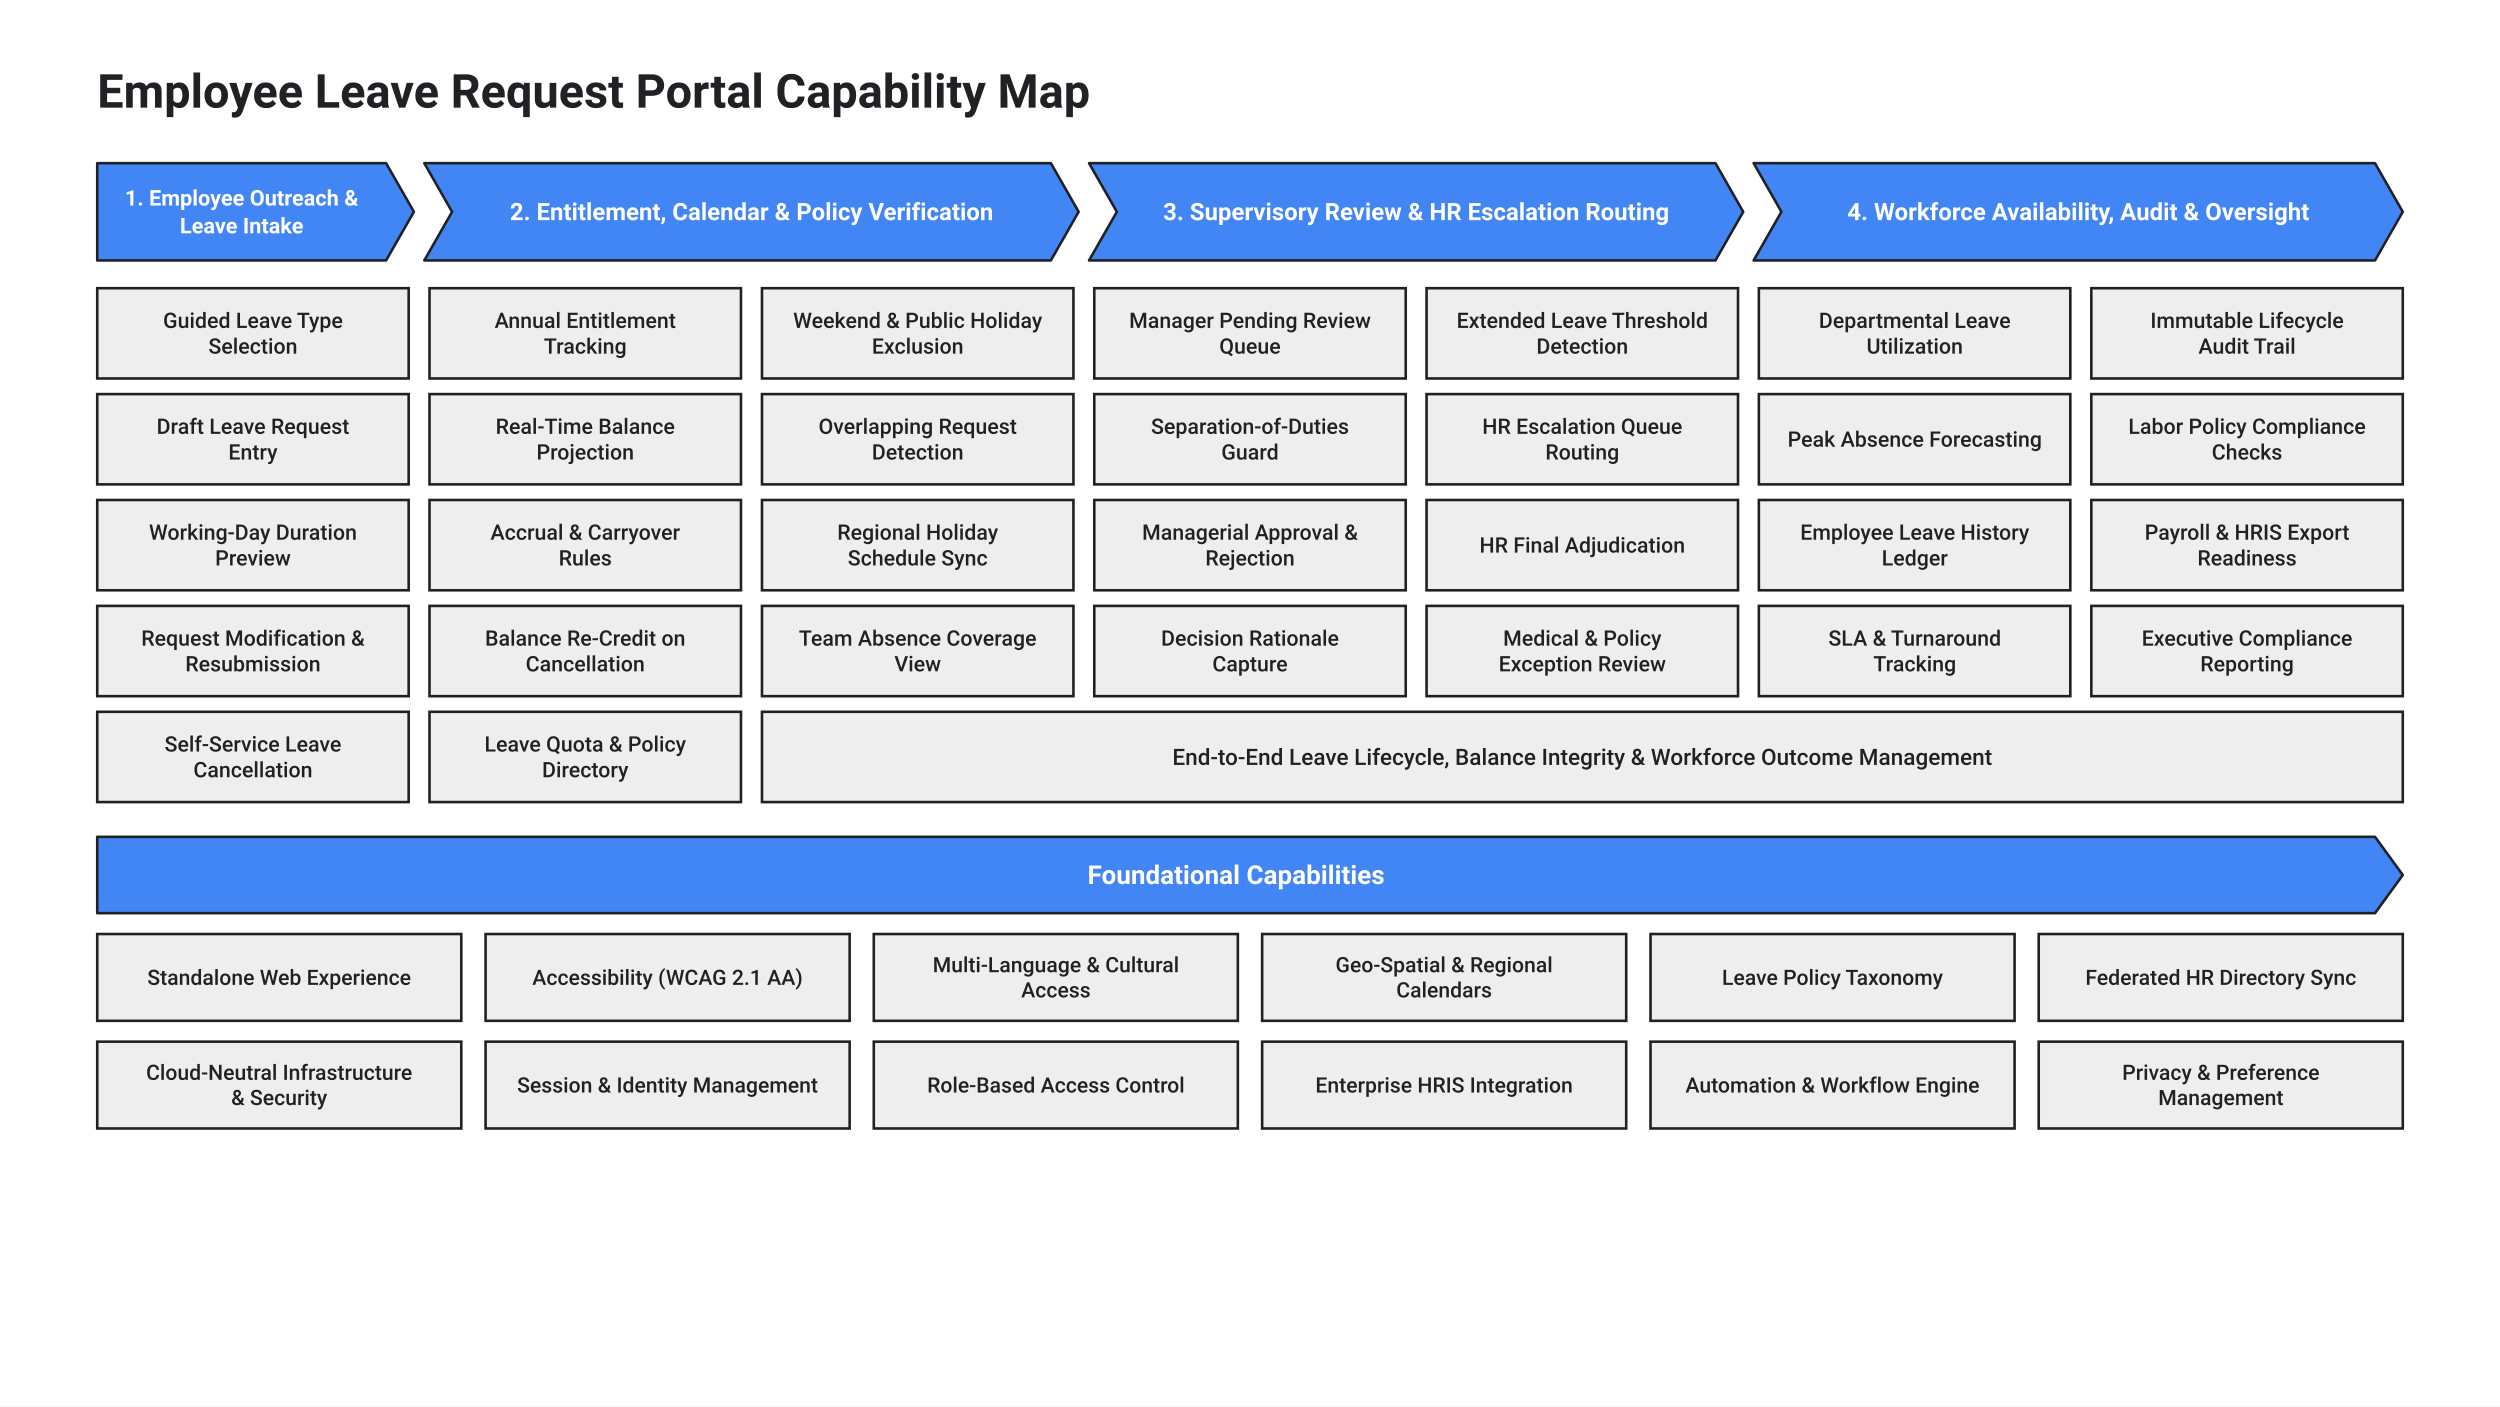
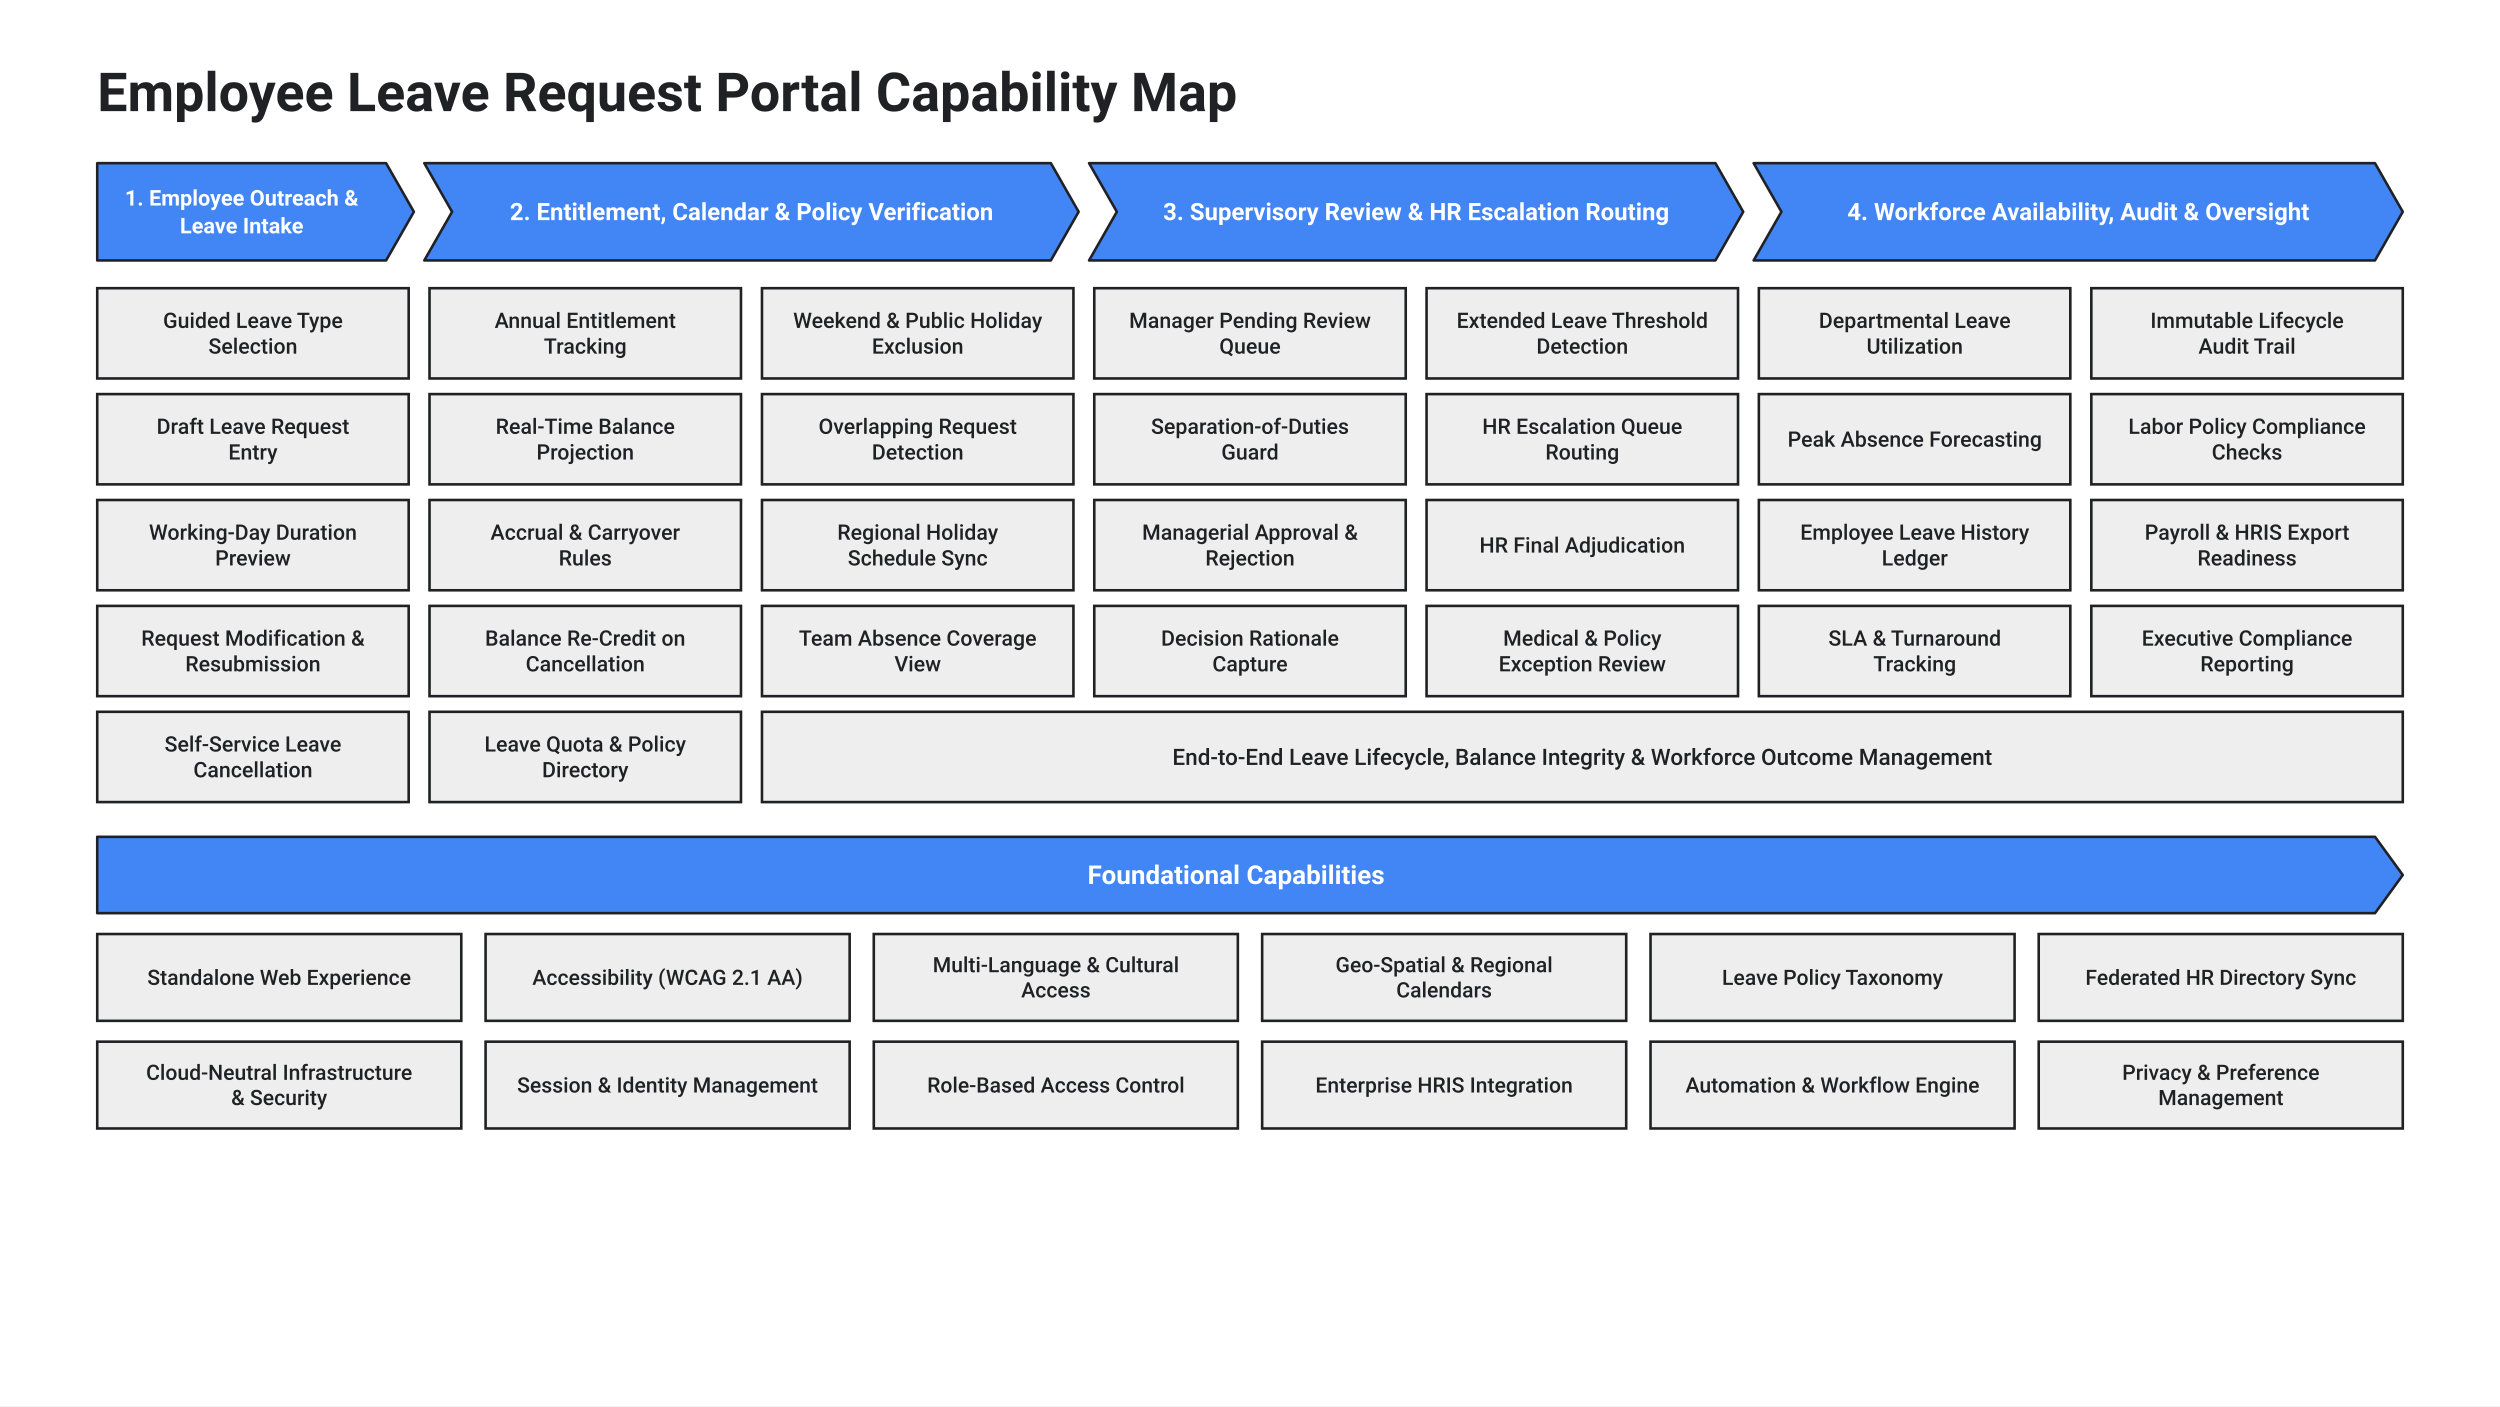
<svg xmlns="http://www.w3.org/2000/svg" viewBox="0 0 1440 810" width="1440" height="810" font-family="'Google Sans', 'Roboto', 'Inter', -apple-system, BlinkMacSystemFont, 'Segoe UI', Arial, sans-serif">
  <rect x="0" y="0" width="1440" height="810" fill="#FFFFFF" />
-   <text x="56.0" y="62" font-size="27" font-weight="700" fill="#202124">Employee Leave Request Portal Capability Map</text>
+   <text x="56.0" y="64" font-size="31" font-weight="700" fill="#202124">Employee Leave Request Portal Capability Map</text>
  <polygon points="56.0,94.0 222.4,94.0 238.4,122.0 222.4,150.0 56.0,150.0" fill="#4285F4" stroke="#202124" stroke-width="1.5" stroke-linejoin="round" />
  <text x="139.2" y="118.4" text-anchor="middle" font-size="12.5" font-weight="700" fill="#FFFFFF">1. Employee Outreach &amp;</text>
  <text x="139.2" y="134.4" text-anchor="middle" font-size="12.5" font-weight="700" fill="#FFFFFF">Leave Intake</text>
  <polygon points="244.4,94.0 605.3,94.0 621.3,122.0 605.3,150.0 244.4,150.0 260.4,122.0" fill="#4285F4" stroke="#202124" stroke-width="1.5" stroke-linejoin="round" />
  <text x="432.9" y="126.8" text-anchor="middle" font-size="13.8" font-weight="700" fill="#FFFFFF">2. Entitlement, Calendar &amp; Policy Verification</text>
  <polygon points="627.3,94.0 988.1,94.0 1004.1,122.0 988.1,150.0 627.3,150.0 643.3,122.0" fill="#4285F4" stroke="#202124" stroke-width="1.5" stroke-linejoin="round" />
  <text x="815.7" y="126.8" text-anchor="middle" font-size="13.8" font-weight="700" fill="#FFFFFF">3. Supervisory Review &amp; HR Escalation Routing</text>
  <polygon points="1010.1,94.0 1368.0,94.0 1384.0,122.0 1368.0,150.0 1010.1,150.0 1026.1,122.0" fill="#4285F4" stroke="#202124" stroke-width="1.5" stroke-linejoin="round" />
  <text x="1197.1" y="126.8" text-anchor="middle" font-size="13.8" font-weight="700" fill="#FFFFFF">4. Workforce Availability, Audit &amp; Oversight</text>
  <rect x="56.0" y="166.0" width="179.4" height="52.0" fill="#EEEEEE" stroke="#202124" stroke-width="1.5" />
  <text x="145.7" y="188.9" text-anchor="middle" font-size="12.3" font-weight="500" fill="#202124">Guided Leave Type</text>
  <text x="145.7" y="203.7" text-anchor="middle" font-size="12.3" font-weight="500" fill="#202124">Selection</text>
  <rect x="56.0" y="227.0" width="179.4" height="52.0" fill="#EEEEEE" stroke="#202124" stroke-width="1.5" />
  <text x="145.7" y="249.9" text-anchor="middle" font-size="12.3" font-weight="500" fill="#202124">Draft Leave Request</text>
  <text x="145.7" y="264.7" text-anchor="middle" font-size="12.3" font-weight="500" fill="#202124">Entry</text>
  <rect x="56.0" y="288.0" width="179.4" height="52.0" fill="#EEEEEE" stroke="#202124" stroke-width="1.5" />
  <text x="145.7" y="310.9" text-anchor="middle" font-size="12.3" font-weight="500" fill="#202124">Working-Day Duration</text>
  <text x="145.7" y="325.7" text-anchor="middle" font-size="12.3" font-weight="500" fill="#202124">Preview</text>
  <rect x="56.0" y="349.0" width="179.4" height="52.0" fill="#EEEEEE" stroke="#202124" stroke-width="1.5" />
  <text x="145.7" y="371.9" text-anchor="middle" font-size="12.3" font-weight="500" fill="#202124">Request Modification &amp;</text>
  <text x="145.7" y="386.7" text-anchor="middle" font-size="12.3" font-weight="500" fill="#202124">Resubmission</text>
  <rect x="56.0" y="410.0" width="179.4" height="52.0" fill="#EEEEEE" stroke="#202124" stroke-width="1.5" />
  <text x="145.7" y="432.9" text-anchor="middle" font-size="12.3" font-weight="500" fill="#202124">Self-Service Leave</text>
  <text x="145.7" y="447.7" text-anchor="middle" font-size="12.3" font-weight="500" fill="#202124">Cancellation</text>
  <rect x="247.4" y="166.0" width="179.4" height="52.0" fill="#EEEEEE" stroke="#202124" stroke-width="1.5" />
  <text x="337.1" y="188.9" text-anchor="middle" font-size="12.3" font-weight="500" fill="#202124">Annual Entitlement</text>
  <text x="337.1" y="203.7" text-anchor="middle" font-size="12.3" font-weight="500" fill="#202124">Tracking</text>
  <rect x="247.4" y="227.0" width="179.4" height="52.0" fill="#EEEEEE" stroke="#202124" stroke-width="1.5" />
  <text x="337.1" y="249.9" text-anchor="middle" font-size="12.3" font-weight="500" fill="#202124">Real-Time Balance</text>
  <text x="337.1" y="264.7" text-anchor="middle" font-size="12.3" font-weight="500" fill="#202124">Projection</text>
  <rect x="247.4" y="288.0" width="179.4" height="52.0" fill="#EEEEEE" stroke="#202124" stroke-width="1.5" />
  <text x="337.1" y="310.9" text-anchor="middle" font-size="12.3" font-weight="500" fill="#202124">Accrual &amp; Carryover</text>
  <text x="337.1" y="325.7" text-anchor="middle" font-size="12.3" font-weight="500" fill="#202124">Rules</text>
  <rect x="247.4" y="349.0" width="179.4" height="52.0" fill="#EEEEEE" stroke="#202124" stroke-width="1.5" />
  <text x="337.1" y="371.9" text-anchor="middle" font-size="12.3" font-weight="500" fill="#202124">Balance Re-Credit on</text>
  <text x="337.1" y="386.7" text-anchor="middle" font-size="12.3" font-weight="500" fill="#202124">Cancellation</text>
  <rect x="247.4" y="410.0" width="179.4" height="52.0" fill="#EEEEEE" stroke="#202124" stroke-width="1.5" />
  <text x="337.1" y="432.9" text-anchor="middle" font-size="12.3" font-weight="500" fill="#202124">Leave Quota &amp; Policy</text>
  <text x="337.1" y="447.7" text-anchor="middle" font-size="12.3" font-weight="500" fill="#202124">Directory</text>
  <rect x="438.9" y="166.0" width="179.4" height="52.0" fill="#EEEEEE" stroke="#202124" stroke-width="1.5" />
  <text x="528.6" y="188.9" text-anchor="middle" font-size="12.3" font-weight="500" fill="#202124">Weekend &amp; Public Holiday</text>
  <text x="528.6" y="203.7" text-anchor="middle" font-size="12.3" font-weight="500" fill="#202124">Exclusion</text>
  <rect x="438.9" y="227.0" width="179.4" height="52.0" fill="#EEEEEE" stroke="#202124" stroke-width="1.5" />
  <text x="528.6" y="249.9" text-anchor="middle" font-size="12.3" font-weight="500" fill="#202124">Overlapping Request</text>
  <text x="528.6" y="264.7" text-anchor="middle" font-size="12.3" font-weight="500" fill="#202124">Detection</text>
  <rect x="438.9" y="288.0" width="179.4" height="52.0" fill="#EEEEEE" stroke="#202124" stroke-width="1.5" />
  <text x="528.6" y="310.9" text-anchor="middle" font-size="12.3" font-weight="500" fill="#202124">Regional Holiday</text>
  <text x="528.6" y="325.7" text-anchor="middle" font-size="12.3" font-weight="500" fill="#202124">Schedule Sync</text>
  <rect x="438.9" y="349.0" width="179.4" height="52.0" fill="#EEEEEE" stroke="#202124" stroke-width="1.5" />
  <text x="528.6" y="371.9" text-anchor="middle" font-size="12.3" font-weight="500" fill="#202124">Team Absence Coverage</text>
  <text x="528.6" y="386.7" text-anchor="middle" font-size="12.3" font-weight="500" fill="#202124">View</text>
  <rect x="630.3" y="166.0" width="179.4" height="52.0" fill="#EEEEEE" stroke="#202124" stroke-width="1.5" />
  <text x="720.0" y="188.9" text-anchor="middle" font-size="12.3" font-weight="500" fill="#202124">Manager Pending Review</text>
  <text x="720.0" y="203.7" text-anchor="middle" font-size="12.3" font-weight="500" fill="#202124">Queue</text>
  <rect x="630.3" y="227.0" width="179.4" height="52.0" fill="#EEEEEE" stroke="#202124" stroke-width="1.5" />
  <text x="720.0" y="249.9" text-anchor="middle" font-size="12.3" font-weight="500" fill="#202124">Separation-of-Duties</text>
  <text x="720.0" y="264.7" text-anchor="middle" font-size="12.3" font-weight="500" fill="#202124">Guard</text>
  <rect x="630.3" y="288.0" width="179.4" height="52.0" fill="#EEEEEE" stroke="#202124" stroke-width="1.5" />
  <text x="720.0" y="310.9" text-anchor="middle" font-size="12.3" font-weight="500" fill="#202124">Managerial Approval &amp;</text>
  <text x="720.0" y="325.7" text-anchor="middle" font-size="12.3" font-weight="500" fill="#202124">Rejection</text>
  <rect x="630.3" y="349.0" width="179.4" height="52.0" fill="#EEEEEE" stroke="#202124" stroke-width="1.5" />
  <text x="720.0" y="371.9" text-anchor="middle" font-size="12.3" font-weight="500" fill="#202124">Decision Rationale</text>
  <text x="720.0" y="386.7" text-anchor="middle" font-size="12.3" font-weight="500" fill="#202124">Capture</text>
  <rect x="821.7" y="166.0" width="179.4" height="52.0" fill="#EEEEEE" stroke="#202124" stroke-width="1.5" />
  <text x="911.4" y="188.9" text-anchor="middle" font-size="12.3" font-weight="500" fill="#202124">Extended Leave Threshold</text>
  <text x="911.4" y="203.7" text-anchor="middle" font-size="12.3" font-weight="500" fill="#202124">Detection</text>
  <rect x="821.7" y="227.0" width="179.4" height="52.0" fill="#EEEEEE" stroke="#202124" stroke-width="1.5" />
  <text x="911.4" y="249.9" text-anchor="middle" font-size="12.3" font-weight="500" fill="#202124">HR Escalation Queue</text>
  <text x="911.4" y="264.7" text-anchor="middle" font-size="12.3" font-weight="500" fill="#202124">Routing</text>
  <rect x="821.7" y="288.0" width="179.4" height="52.0" fill="#EEEEEE" stroke="#202124" stroke-width="1.5" />
  <text x="911.4" y="318.3" text-anchor="middle" font-size="12.3" font-weight="500" fill="#202124">HR Final Adjudication</text>
  <rect x="821.7" y="349.0" width="179.4" height="52.0" fill="#EEEEEE" stroke="#202124" stroke-width="1.5" />
  <text x="911.4" y="371.9" text-anchor="middle" font-size="12.3" font-weight="500" fill="#202124">Medical &amp; Policy</text>
  <text x="911.4" y="386.7" text-anchor="middle" font-size="12.3" font-weight="500" fill="#202124">Exception Review</text>
  <rect x="1013.1" y="166.0" width="179.4" height="52.0" fill="#EEEEEE" stroke="#202124" stroke-width="1.5" />
  <text x="1102.9" y="188.9" text-anchor="middle" font-size="12.3" font-weight="500" fill="#202124">Departmental Leave</text>
  <text x="1102.9" y="203.7" text-anchor="middle" font-size="12.3" font-weight="500" fill="#202124">Utilization</text>
  <rect x="1013.1" y="227.0" width="179.4" height="52.0" fill="#EEEEEE" stroke="#202124" stroke-width="1.5" />
  <text x="1102.9" y="257.3" text-anchor="middle" font-size="12.3" font-weight="500" fill="#202124">Peak Absence Forecasting</text>
  <rect x="1013.1" y="288.0" width="179.4" height="52.0" fill="#EEEEEE" stroke="#202124" stroke-width="1.5" />
  <text x="1102.9" y="310.9" text-anchor="middle" font-size="12.3" font-weight="500" fill="#202124">Employee Leave History</text>
  <text x="1102.9" y="325.7" text-anchor="middle" font-size="12.3" font-weight="500" fill="#202124">Ledger</text>
  <rect x="1013.1" y="349.0" width="179.4" height="52.0" fill="#EEEEEE" stroke="#202124" stroke-width="1.5" />
  <text x="1102.9" y="371.9" text-anchor="middle" font-size="12.3" font-weight="500" fill="#202124">SLA &amp; Turnaround</text>
  <text x="1102.9" y="386.7" text-anchor="middle" font-size="12.3" font-weight="500" fill="#202124">Tracking</text>
  <rect x="1204.6" y="166.0" width="179.4" height="52.0" fill="#EEEEEE" stroke="#202124" stroke-width="1.5" />
  <text x="1294.3" y="188.9" text-anchor="middle" font-size="12.3" font-weight="500" fill="#202124">Immutable Lifecycle</text>
  <text x="1294.3" y="203.7" text-anchor="middle" font-size="12.3" font-weight="500" fill="#202124">Audit Trail</text>
  <rect x="1204.6" y="227.0" width="179.4" height="52.0" fill="#EEEEEE" stroke="#202124" stroke-width="1.5" />
  <text x="1294.3" y="249.9" text-anchor="middle" font-size="12.3" font-weight="500" fill="#202124">Labor Policy Compliance</text>
  <text x="1294.3" y="264.7" text-anchor="middle" font-size="12.3" font-weight="500" fill="#202124">Checks</text>
  <rect x="1204.6" y="288.0" width="179.4" height="52.0" fill="#EEEEEE" stroke="#202124" stroke-width="1.5" />
  <text x="1294.3" y="310.9" text-anchor="middle" font-size="12.3" font-weight="500" fill="#202124">Payroll &amp; HRIS Export</text>
  <text x="1294.3" y="325.7" text-anchor="middle" font-size="12.3" font-weight="500" fill="#202124">Readiness</text>
  <rect x="1204.6" y="349.0" width="179.4" height="52.0" fill="#EEEEEE" stroke="#202124" stroke-width="1.5" />
  <text x="1294.3" y="371.9" text-anchor="middle" font-size="12.3" font-weight="500" fill="#202124">Executive Compliance</text>
  <text x="1294.3" y="386.7" text-anchor="middle" font-size="12.3" font-weight="500" fill="#202124">Reporting</text>
  <rect x="438.9" y="410.0" width="945.1" height="52.0" fill="#EEEEEE" stroke="#202124" stroke-width="1.5" />
  <text x="911.4" y="440.6" text-anchor="middle" font-size="13.0" font-weight="500" fill="#202124">End-to-End Leave Lifecycle, Balance Integrity &amp; Workforce Outcome Management</text>
  <polygon points="56.0,482.0 1368.0,482.0 1384.0,504.0 1368.0,526.0 56.0,526.0" fill="#4285F4" stroke="#202124" stroke-width="1.5" stroke-linejoin="round" />
  <text x="712.0" y="509.2" text-anchor="middle" font-size="15.0" font-weight="700" fill="#FFFFFF">Foundational Capabilities</text>
  <rect x="56.0" y="538.0" width="209.7" height="50.0" fill="#EEEEEE" stroke="#202124" stroke-width="1.5" />
  <text x="160.8" y="567.3" text-anchor="middle" font-size="12.2" font-weight="500" fill="#202124">Standalone Web Experience</text>
  <rect x="279.7" y="538.0" width="209.7" height="50.0" fill="#EEEEEE" stroke="#202124" stroke-width="1.5" />
  <text x="384.5" y="567.3" text-anchor="middle" font-size="12.2" font-weight="500" fill="#202124">Accessibility (WCAG 2.1 AA)</text>
  <rect x="503.3" y="538.0" width="209.7" height="50.0" fill="#EEEEEE" stroke="#202124" stroke-width="1.5" />
  <text x="608.2" y="560.0" text-anchor="middle" font-size="12.2" font-weight="500" fill="#202124">Multi-Language &amp; Cultural</text>
  <text x="608.2" y="574.5" text-anchor="middle" font-size="12.2" font-weight="500" fill="#202124">Access</text>
  <rect x="727.0" y="538.0" width="209.7" height="50.0" fill="#EEEEEE" stroke="#202124" stroke-width="1.5" />
  <text x="831.8" y="560.0" text-anchor="middle" font-size="12.2" font-weight="500" fill="#202124">Geo-Spatial &amp; Regional</text>
  <text x="831.8" y="574.5" text-anchor="middle" font-size="12.2" font-weight="500" fill="#202124">Calendars</text>
  <rect x="950.7" y="538.0" width="209.7" height="50.0" fill="#EEEEEE" stroke="#202124" stroke-width="1.5" />
  <text x="1055.5" y="567.3" text-anchor="middle" font-size="12.2" font-weight="500" fill="#202124">Leave Policy Taxonomy</text>
  <rect x="1174.3" y="538.0" width="209.7" height="50.0" fill="#EEEEEE" stroke="#202124" stroke-width="1.5" />
  <text x="1279.2" y="567.3" text-anchor="middle" font-size="12.2" font-weight="500" fill="#202124">Federated HR Directory Sync</text>
  <rect x="56.0" y="600.0" width="209.7" height="50.0" fill="#EEEEEE" stroke="#202124" stroke-width="1.5" />
  <text x="160.8" y="622.0" text-anchor="middle" font-size="12.2" font-weight="500" fill="#202124">Cloud-Neutral Infrastructure</text>
  <text x="160.8" y="636.5" text-anchor="middle" font-size="12.2" font-weight="500" fill="#202124">&amp; Security</text>
  <rect x="279.7" y="600.0" width="209.7" height="50.0" fill="#EEEEEE" stroke="#202124" stroke-width="1.5" />
  <text x="384.5" y="629.3" text-anchor="middle" font-size="12.2" font-weight="500" fill="#202124">Session &amp; Identity Management</text>
  <rect x="503.3" y="600.0" width="209.7" height="50.0" fill="#EEEEEE" stroke="#202124" stroke-width="1.5" />
  <text x="608.2" y="629.3" text-anchor="middle" font-size="12.2" font-weight="500" fill="#202124">Role-Based Access Control</text>
  <rect x="727.0" y="600.0" width="209.7" height="50.0" fill="#EEEEEE" stroke="#202124" stroke-width="1.5" />
  <text x="831.8" y="629.3" text-anchor="middle" font-size="12.2" font-weight="500" fill="#202124">Enterprise HRIS Integration</text>
  <rect x="950.7" y="600.0" width="209.7" height="50.0" fill="#EEEEEE" stroke="#202124" stroke-width="1.5" />
  <text x="1055.5" y="629.3" text-anchor="middle" font-size="12.2" font-weight="500" fill="#202124">Automation &amp; Workflow Engine</text>
  <rect x="1174.3" y="600.0" width="209.7" height="50.0" fill="#EEEEEE" stroke="#202124" stroke-width="1.5" />
  <text x="1279.2" y="622.0" text-anchor="middle" font-size="12.2" font-weight="500" fill="#202124">Privacy &amp; Preference</text>
  <text x="1279.2" y="636.5" text-anchor="middle" font-size="12.2" font-weight="500" fill="#202124">Management</text>
</svg>
